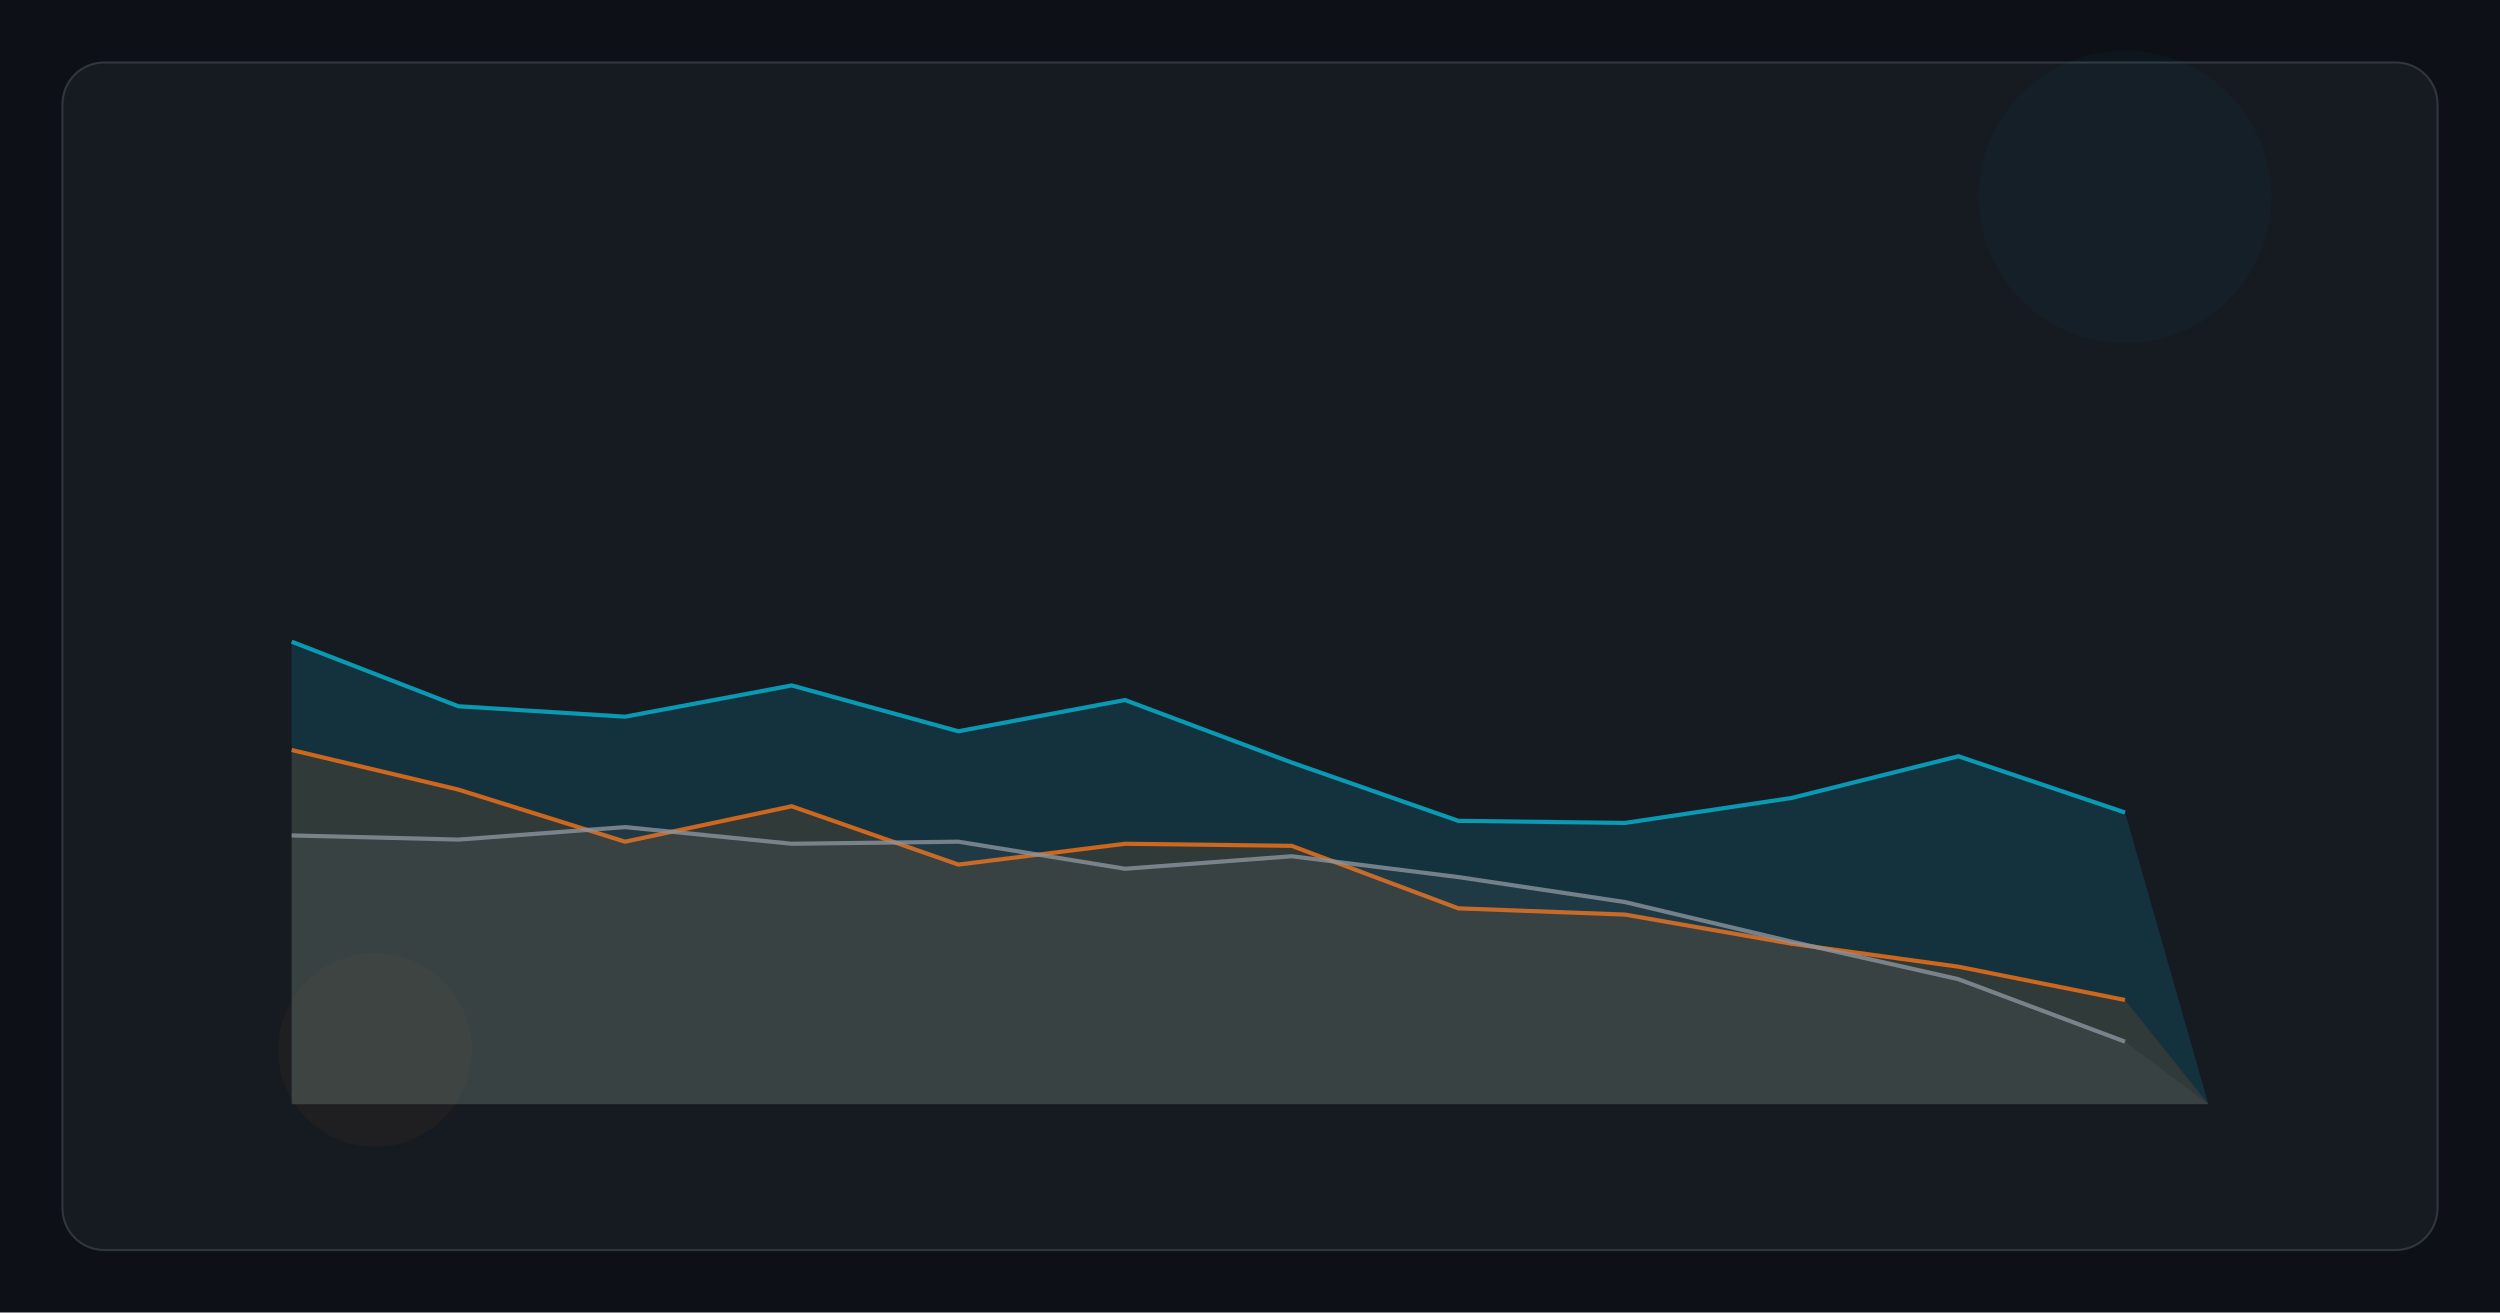
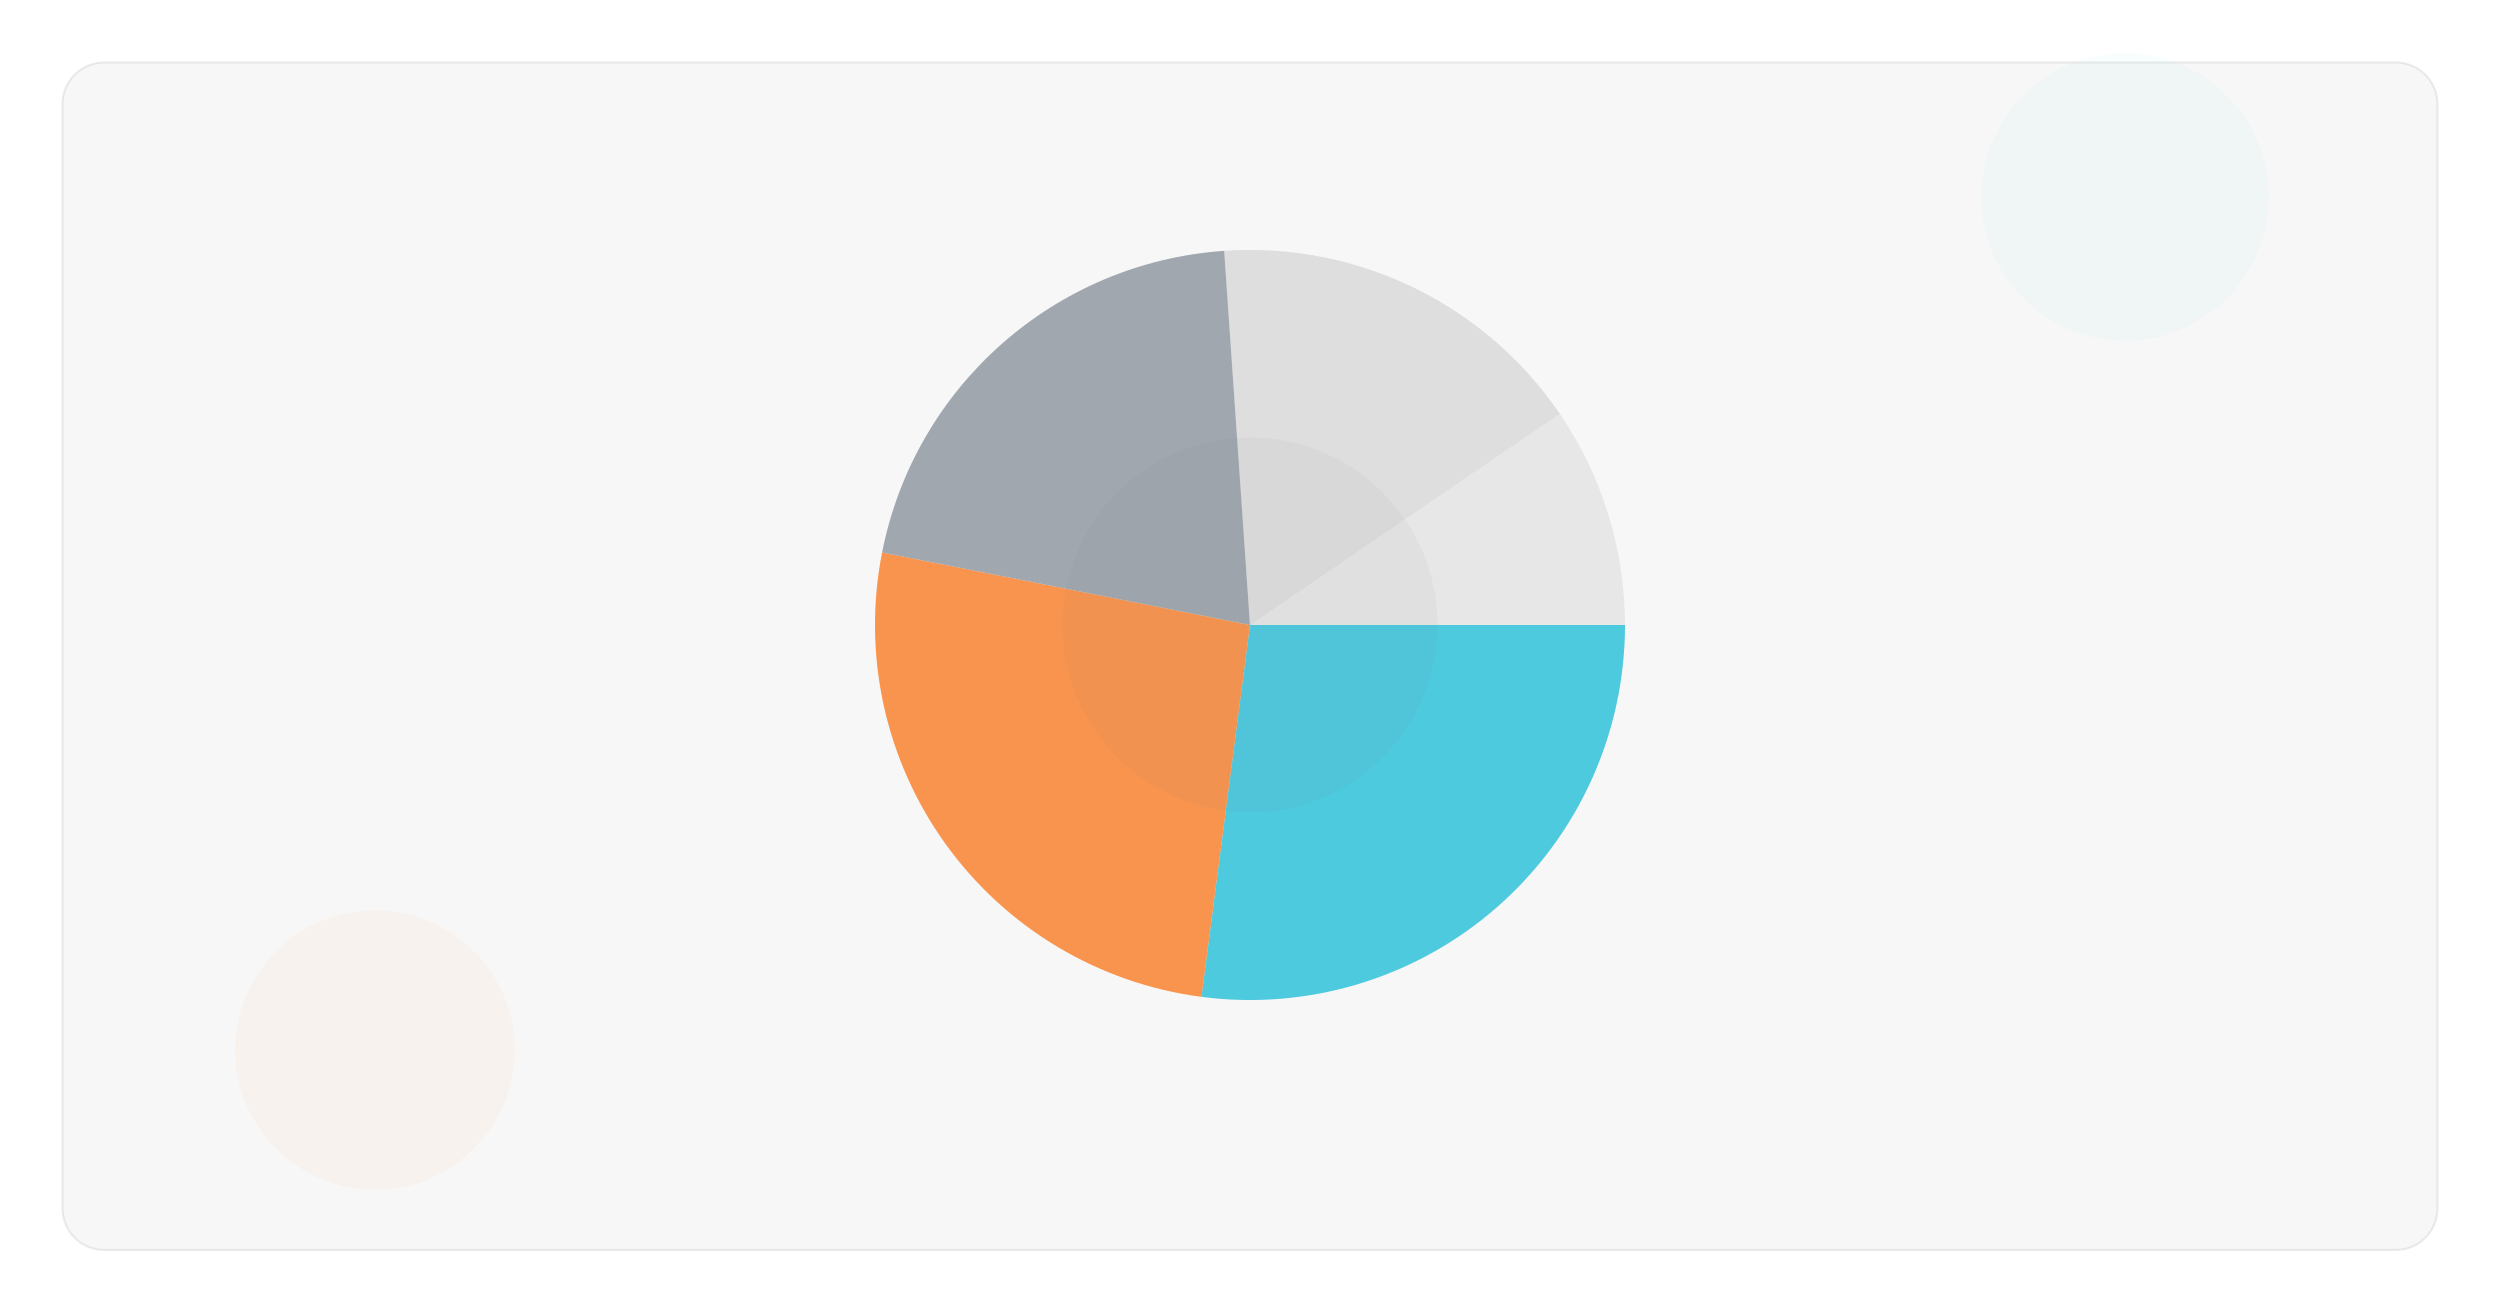
<svg xmlns="http://www.w3.org/2000/svg" viewBox="0 0 1200 630" fill="none">
-   <rect width="1200" height="630" fill="#0d1117" />
-   <rect x="30" y="30" width="1140" height="570" rx="20" fill="#161b22" stroke="#30363d" stroke-width="1" />
+   <rect width="1200" height="630" fill="transparent" />
+   <rect x="30" y="30" width="1140" height="570" rx="20" fill="rgba(128,128,128,0.06)" stroke="rgba(128,128,128,0.15)" stroke-width="1" />
  <defs>
    <linearGradient id="lineGrad" x1="0%" y1="0%" x2="100%" y2="0%">
      <stop offset="0%" stop-color="#06B6D4" />
      <stop offset="100%" stop-color="#F97316" />
    </linearGradient>
    <linearGradient id="areaGrad" x1="0%" y1="0%" x2="0%" y2="100%">
      <stop offset="0%" stop-color="#06B6D4" stop-opacity="0.3" />
      <stop offset="100%" stop-color="#06B6D4" stop-opacity="0" />
    </linearGradient>
    <linearGradient id="barGrad" x1="0%" y1="0%" x2="0%" y2="100%">
      <stop offset="0%" stop-color="#06B6D4" />
      <stop offset="100%" stop-color="#F97316" />
    </linearGradient>
  </defs>
-   <circle cx="1020" cy="94.5" r="70.159" fill="#06B6D4" opacity="0.03" />
-   <circle cx="180" cy="504" r="46.448" fill="#F97316" opacity="0.04" />
-   <path d="M140 308 L220 339 L300 344 L380 329 L460 351 L540 336 L620 366 L700 394 L780 395 L860 383 L940 363 L1020 390 L1060 530 L140 530 Z" fill="#06B6D4" opacity="0.15" />
-   <path d="M140 308 L220 339 L300 344 L380 329 L460 351 L540 336 L620 366 L700 394 L780 395 L860 383 L940 363 L1020 390" stroke="#06B6D4" stroke-width="2" fill="none" opacity="0.8" />
-   <path d="M140 360 L220 379 L300 404 L380 387 L460 415 L540 405 L620 406 L700 436 L780 439 L860 453 L940 464 L1020 480 L1060 530 L140 530 Z" fill="#F97316" opacity="0.12" />
-   <path d="M140 360 L220 379 L300 404 L380 387 L460 415 L540 405 L620 406 L700 436 L780 439 L860 453 L940 464 L1020 480" stroke="#F97316" stroke-width="2" fill="none" opacity="0.8" />
-   <path d="M140 401 L220 403 L300 397 L380 405 L460 404 L540 417 L620 411 L700 421 L780 433 L860 452 L940 470 L1020 500 L1060 530 L140 530 Z" fill="#8B949E" opacity="0.09" />
-   <path d="M140 401 L220 403 L300 397 L380 405 L460 404 L540 417 L620 411 L700 421 L780 433 L860 452 L940 470 L1020 500" stroke="#8B949E" stroke-width="2" fill="none" opacity="0.8" />
+   <circle cx="1020" cy="94.5" r="68.97" fill="#06B6D4" opacity="0.03" />
+   <circle cx="180" cy="504" r="67.054" fill="#F97316" opacity="0.04" />
+   <path d="M600 300 L780.0 300.0 A180 180 0 0 1 576.7 478.5 Z" fill="#06B6D4" opacity="0.7" />
+   <path d="M600 300 L576.7 478.5 A180 180 0 0 1 423.4 265.2 Z" fill="#F97316" opacity="0.75" />
+   <path d="M600 300 L423.4 265.2 A180 180 0 0 1 587.6 120.4 Z" fill="#8B949E" opacity="0.8" />
+   <path d="M600 300 L587.6 120.4 A180 180 0 0 1 748.7 198.6 Z" fill="rgba(128,128,128,0.25)" opacity="0.85" />
+   <path d="M600 300 L748.7 198.6 A180 180 0 0 1 780.0 300.0 Z" fill="rgba(128,128,128,0.15)" opacity="0.9" />
+   <circle cx="600" cy="300" r="90" fill="rgba(128,128,128,0.06)" />
</svg>
